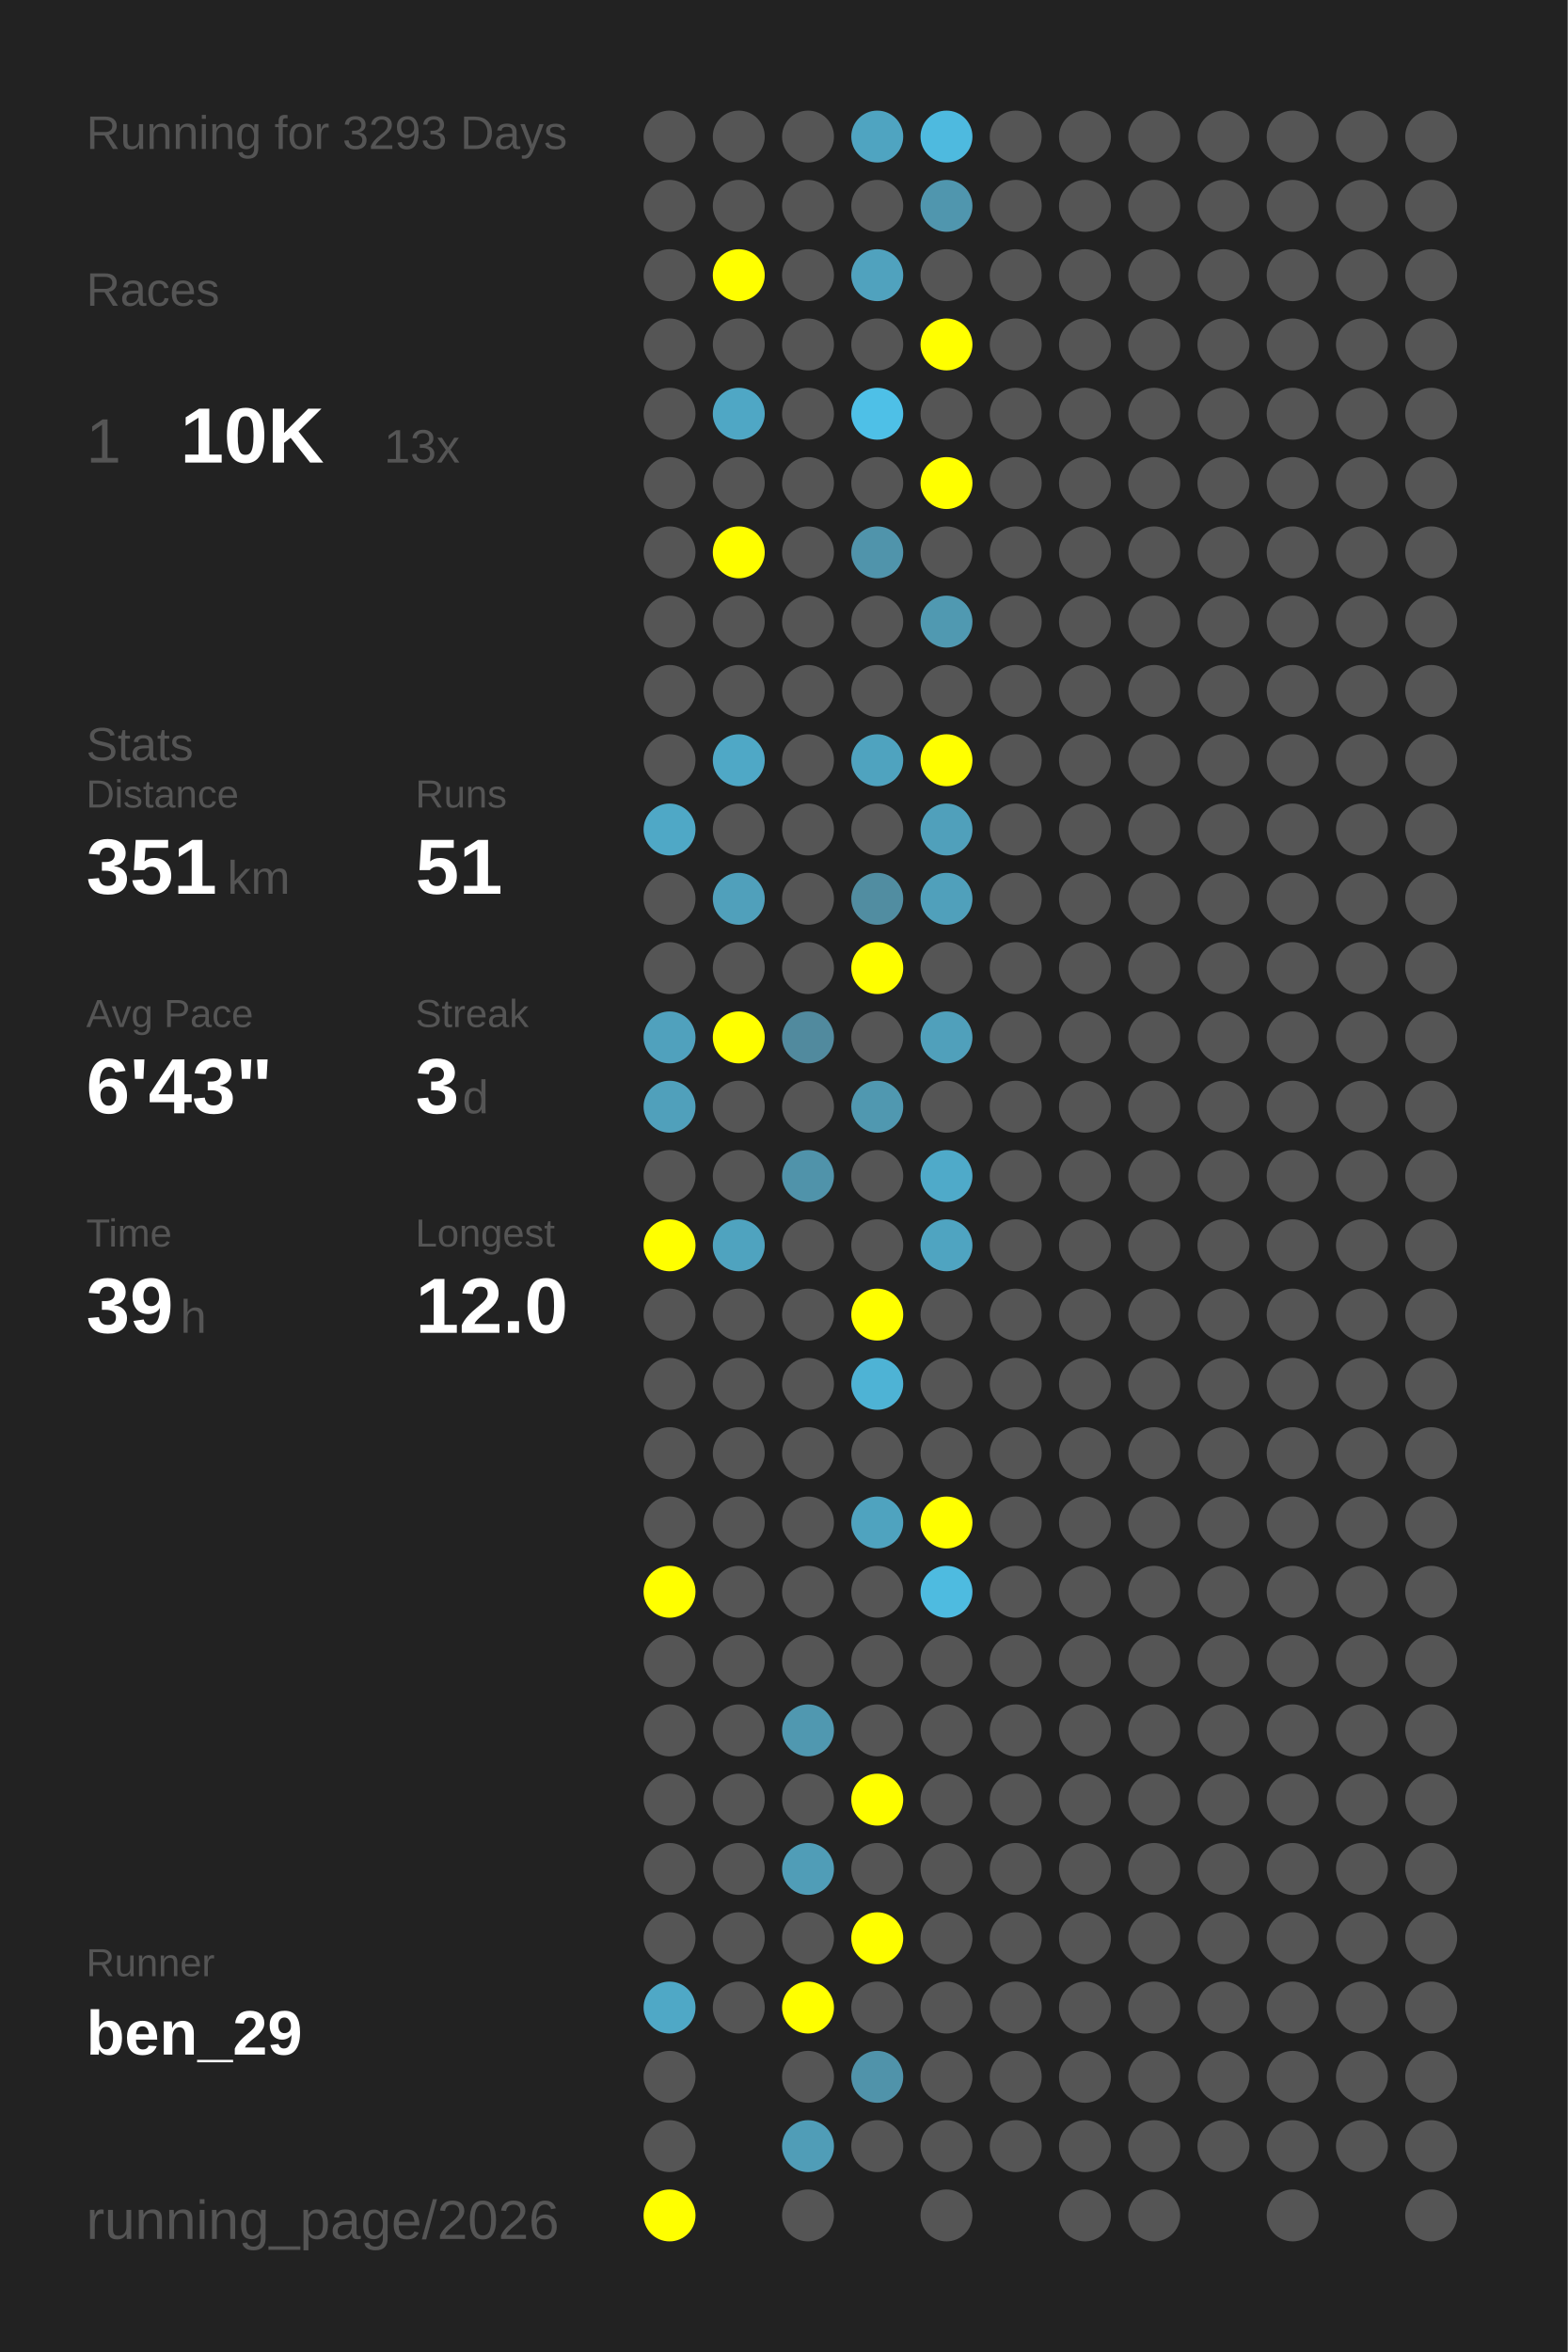
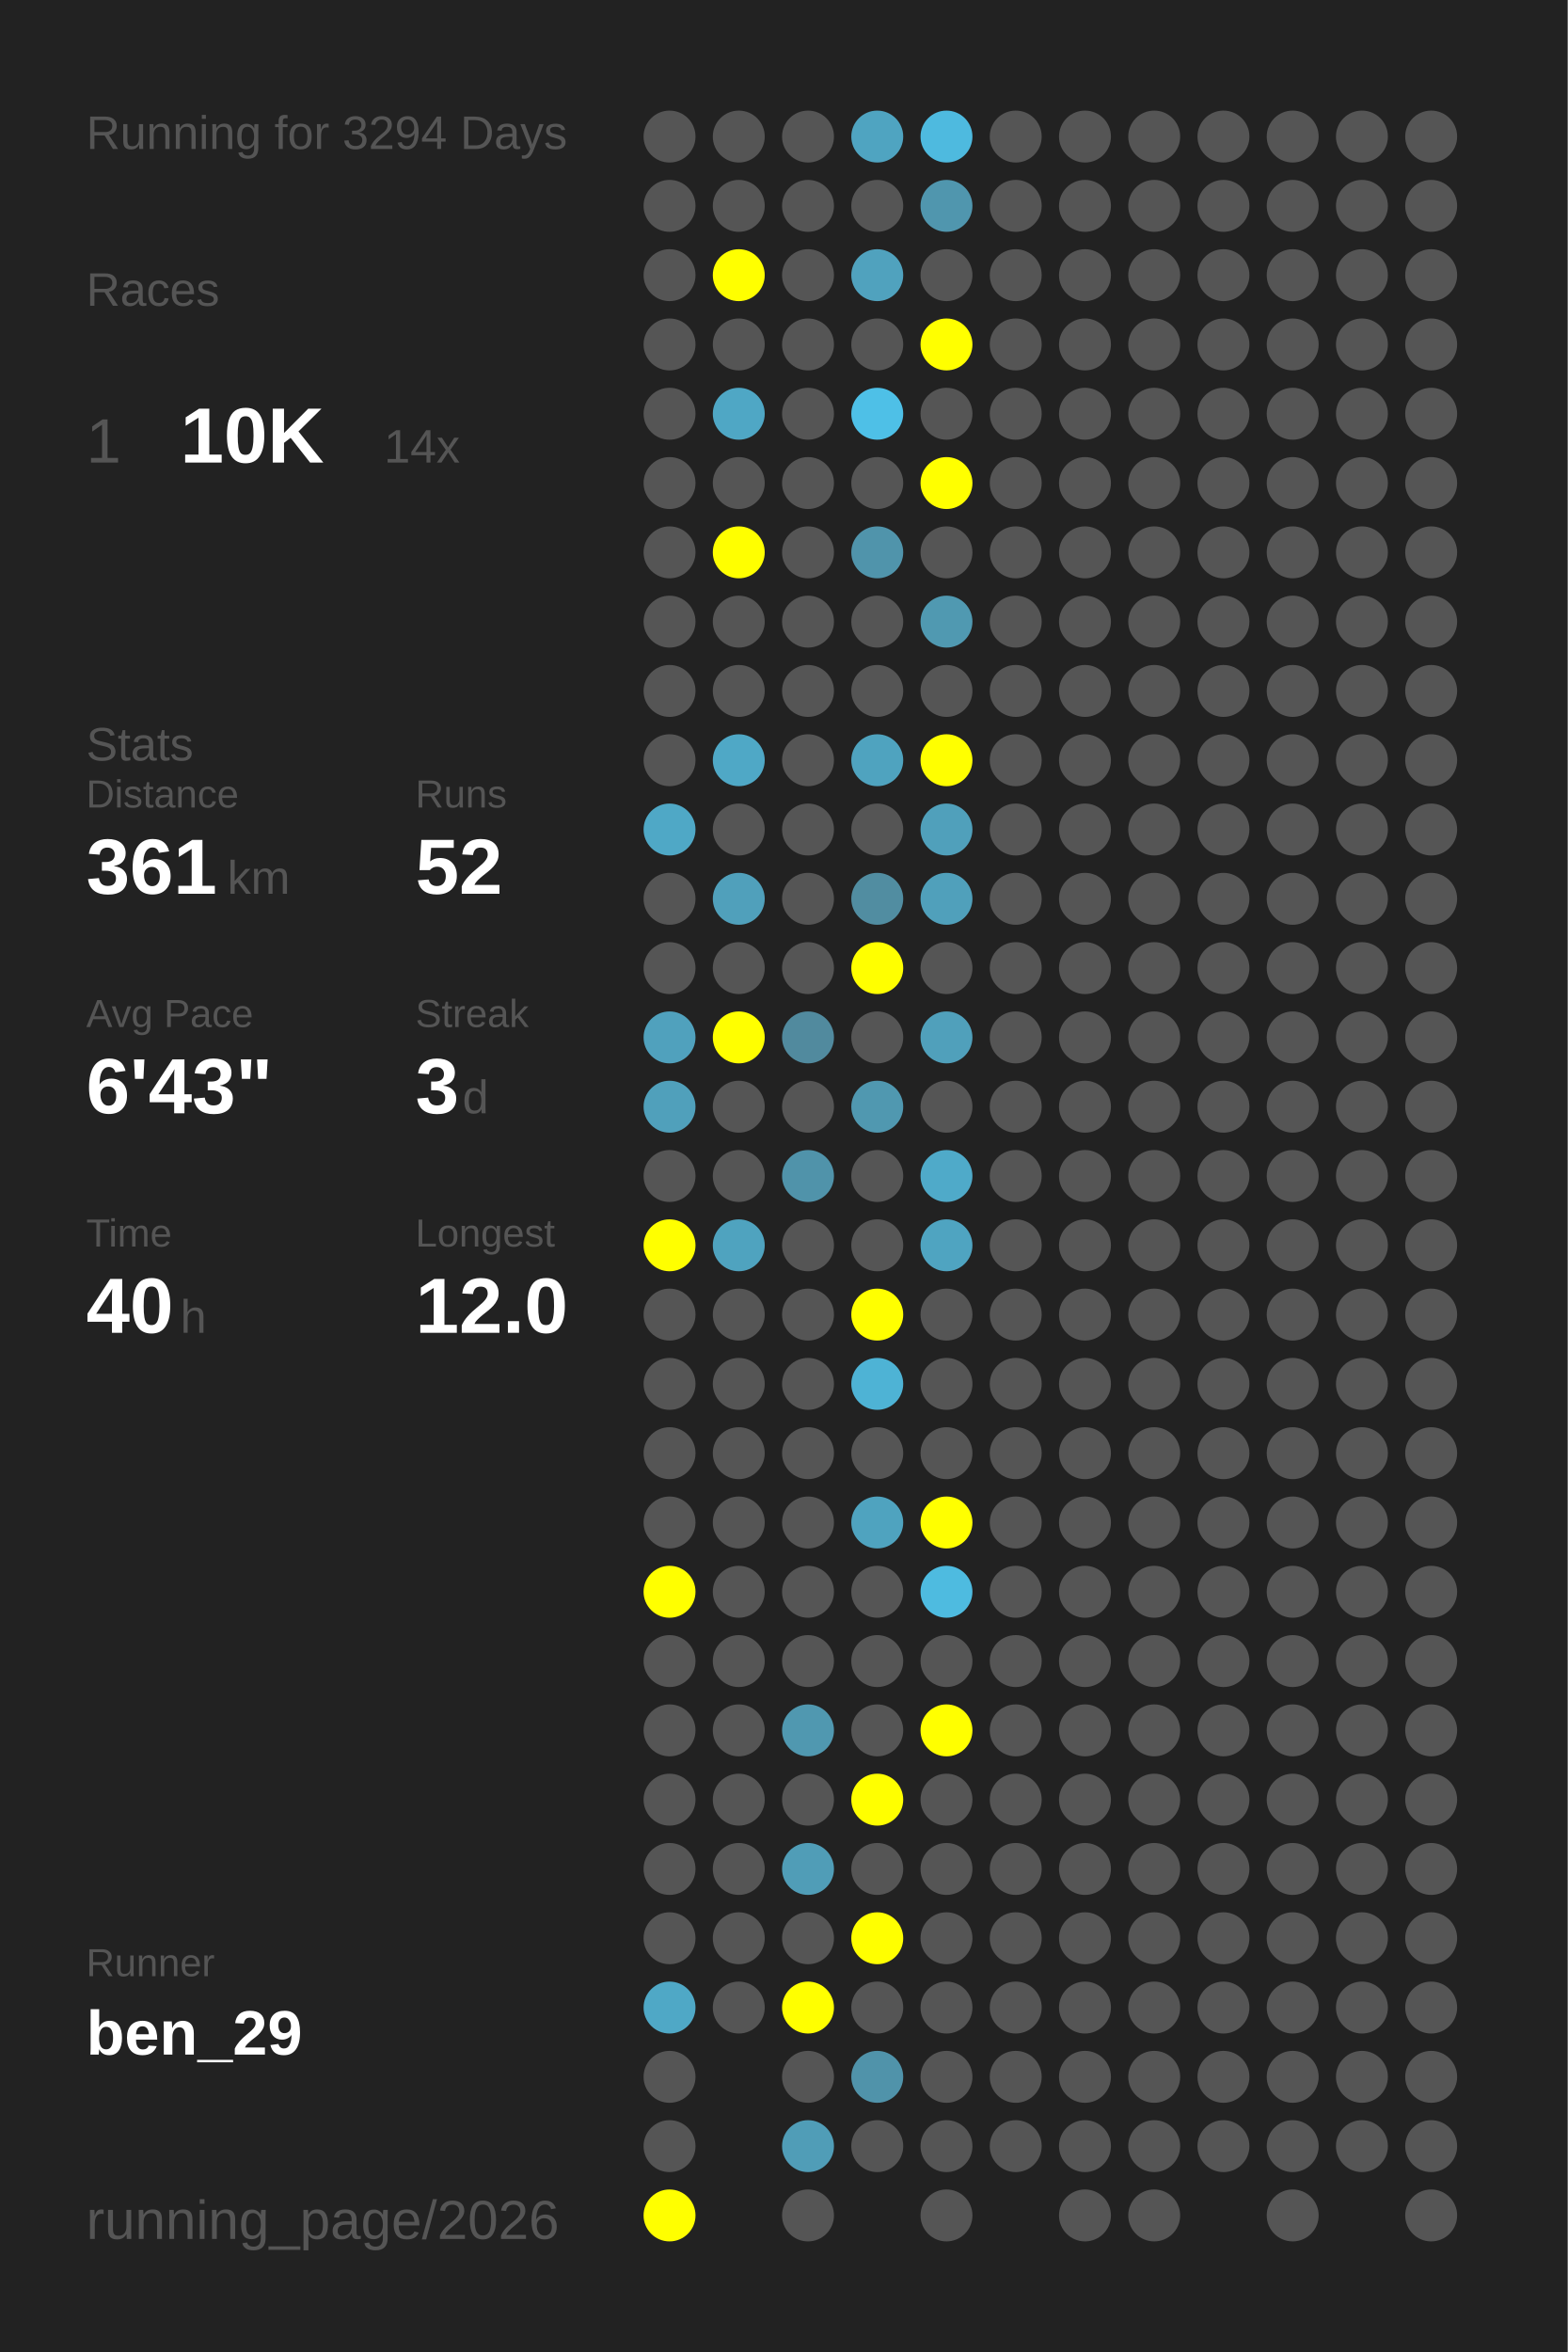
<svg xmlns="http://www.w3.org/2000/svg" baseProfile="full" height="300mm" version="1.1" viewBox="0,0,200,300" width="200mm">
  <defs />
  <rect fill="#222222" height="300" width="200" x="0" y="0" />
-   <text fill="#555555" style="font-size:6px; font-family:Arial;" x="11" y="19">Running for 3293 Days</text>
+   <text fill="#555555" style="font-size:6px; font-family:Arial;" x="11" y="19">Running for 3294 Days</text>
  <text fill="#555555" style="font-size:6px; font-family:Arial;" x="11" y="39">Races</text>
  <text fill="#555555" style="font-size:8px; font-family:Arial;" x="11" y="59">1</text>
  <text fill="#FFFFFF" style="font-size:10px; font-family:Arial; font-weight:bold;" x="23" y="59">10K</text>
-   <text fill="#555555" style="font-size:6px; font-family:Arial;" x="49" y="59">13x</text>
+   <text fill="#555555" style="font-size:6px; font-family:Arial;" x="49" y="59">14x</text>
  <text fill="#555555" style="font-size:6px; font-family:Arial;" x="11" y="97">Stats</text>
  <text fill="#555555" style="font-size:5px; font-family:Arial;" x="11" y="103">Distance</text>
-   <text fill="#FFFFFF" style="font-size:10px; font-family:Arial; font-weight:bold;" x="11" y="114">351</text>
+   <text fill="#FFFFFF" style="font-size:10px; font-family:Arial; font-weight:bold;" x="11" y="114">361</text>
  <text fill="#555555" style="font-size:6px; font-family:Arial;" x="29" y="114">km</text>
  <text fill="#555555" style="font-size:5px; font-family:Arial;" x="53" y="103">Runs</text>
-   <text fill="#FFFFFF" style="font-size:10px; font-family:Arial; font-weight:bold;" x="53" y="114">51</text>
+   <text fill="#FFFFFF" style="font-size:10px; font-family:Arial; font-weight:bold;" x="53" y="114">52</text>
  <text fill="#555555" style="font-size:5px; font-family:Arial;" x="11" y="131">Avg Pace</text>
  <text fill="#FFFFFF" style="font-size:10px; font-family:Arial; font-weight:bold;" x="11" y="142">6'43"</text>
  <text fill="#555555" style="font-size:5px; font-family:Arial;" x="53" y="131">Streak</text>
  <text fill="#FFFFFF" style="font-size:10px; font-family:Arial; font-weight:bold;" x="53" y="142">3</text>
  <text fill="#555555" style="font-size:6px; font-family:Arial;" x="59" y="142">d</text>
  <text fill="#555555" style="font-size:5px; font-family:Arial;" x="11" y="159">Time</text>
-   <text fill="#FFFFFF" style="font-size:10px; font-family:Arial; font-weight:bold;" x="11" y="170">39</text>
+   <text fill="#FFFFFF" style="font-size:10px; font-family:Arial; font-weight:bold;" x="11" y="170">40</text>
  <text fill="#555555" style="font-size:6px; font-family:Arial;" x="23" y="170">h</text>
  <text fill="#555555" style="font-size:5px; font-family:Arial;" x="53" y="159">Longest</text>
  <text fill="#FFFFFF" style="font-size:10px; font-family:Arial; font-weight:bold;" x="53" y="170">12.0</text>
  <text fill="#555555" style="font-size:5px; font-family:Arial;" x="11" y="252.065">Runner</text>
  <text fill="#FFFFFF" style="font-size:8px; font-family:Arial; font-weight:bold;" x="11" y="262.065">ben_29</text>
  <text fill="#555555" style="font-size:7px; font-family:Arial;" x="11" y="285.581">running_page/2026</text>
  <circle cx="85.417" cy="17.419" fill="#555555" r="3.312" />
  <circle cx="85.417" cy="26.258" fill="#555555" r="3.312" />
  <circle cx="85.417" cy="35.097" fill="#555555" r="3.312" />
  <circle cx="85.417" cy="43.935" fill="#555555" r="3.312" />
  <circle cx="85.417" cy="52.774" fill="#555555" r="3.312" />
  <circle cx="85.417" cy="61.613" fill="#555555" r="3.312" />
  <circle cx="85.417" cy="70.452" fill="#555555" r="3.312" />
  <circle cx="85.417" cy="79.29" fill="#555555" r="3.312" />
  <circle cx="85.417" cy="88.129" fill="#555555" r="3.312" />
  <circle cx="85.417" cy="96.968" fill="#555555" r="3.312" />
  <circle cx="85.417" cy="105.806" fill="#4fa8c6" r="3.312" />
  <circle cx="85.417" cy="114.645" fill="#555555" r="3.312" />
  <circle cx="85.417" cy="123.484" fill="#555555" r="3.312" />
  <circle cx="85.417" cy="132.323" fill="#50a1bd" r="3.312" />
  <circle cx="85.417" cy="141.161" fill="#50a0bb" r="3.312" />
  <circle cx="85.417" cy="150" fill="#555555" r="3.312" />
  <circle cx="85.417" cy="158.839" fill="#FFFF00" r="3.312" />
  <circle cx="85.417" cy="167.677" fill="#555555" r="3.312" />
  <circle cx="85.417" cy="176.516" fill="#555555" r="3.312" />
  <circle cx="85.417" cy="185.355" fill="#555555" r="3.312" />
  <circle cx="85.417" cy="194.194" fill="#555555" r="3.312" />
  <circle cx="85.417" cy="203.032" fill="#FFFF00" r="3.312" />
  <circle cx="85.417" cy="211.871" fill="#555555" r="3.312" />
  <circle cx="85.417" cy="220.71" fill="#555555" r="3.312" />
  <circle cx="85.417" cy="229.548" fill="#555555" r="3.312" />
  <circle cx="85.417" cy="238.387" fill="#555555" r="3.312" />
  <circle cx="85.417" cy="247.226" fill="#555555" r="3.312" />
  <circle cx="85.417" cy="256.065" fill="#4fa8c6" r="3.312" />
  <circle cx="85.417" cy="264.903" fill="#555555" r="3.312" />
  <circle cx="85.417" cy="273.742" fill="#555555" r="3.312" />
  <circle cx="85.417" cy="282.581" fill="#FFFF00" r="3.312" />
  <circle cx="94.25" cy="17.419" fill="#555555" r="3.312" />
  <circle cx="94.25" cy="26.258" fill="#555555" r="3.312" />
  <circle cx="94.25" cy="35.097" fill="#FFFF00" r="3.312" />
  <circle cx="94.25" cy="43.935" fill="#555555" r="3.312" />
  <circle cx="94.25" cy="52.774" fill="#4fa7c5" r="3.312" />
  <circle cx="94.25" cy="61.613" fill="#555555" r="3.312" />
  <circle cx="94.25" cy="70.452" fill="#FFFF00" r="3.312" />
  <circle cx="94.25" cy="79.29" fill="#555555" r="3.312" />
  <circle cx="94.25" cy="88.129" fill="#555555" r="3.312" />
  <circle cx="94.25" cy="96.968" fill="#4fa8c6" r="3.312" />
  <circle cx="94.25" cy="105.806" fill="#555555" r="3.312" />
  <circle cx="94.25" cy="114.645" fill="#50a0bb" r="3.312" />
  <circle cx="94.25" cy="123.484" fill="#555555" r="3.312" />
  <circle cx="94.25" cy="132.323" fill="#FFFF00" r="3.312" />
  <circle cx="94.25" cy="141.161" fill="#555555" r="3.312" />
  <circle cx="94.25" cy="150" fill="#555555" r="3.312" />
  <circle cx="94.25" cy="158.839" fill="#4fa3bf" r="3.312" />
  <circle cx="94.25" cy="167.677" fill="#555555" r="3.312" />
  <circle cx="94.25" cy="176.516" fill="#555555" r="3.312" />
  <circle cx="94.25" cy="185.355" fill="#555555" r="3.312" />
  <circle cx="94.25" cy="194.194" fill="#555555" r="3.312" />
  <circle cx="94.25" cy="203.032" fill="#555555" r="3.312" />
  <circle cx="94.25" cy="211.871" fill="#555555" r="3.312" />
  <circle cx="94.25" cy="220.71" fill="#555555" r="3.312" />
  <circle cx="94.25" cy="229.548" fill="#555555" r="3.312" />
  <circle cx="94.25" cy="238.387" fill="#555555" r="3.312" />
  <circle cx="94.25" cy="247.226" fill="#555555" r="3.312" />
  <circle cx="94.25" cy="256.065" fill="#555555" r="3.312" />
  <circle cx="103.083" cy="17.419" fill="#555555" r="3.312" />
  <circle cx="103.083" cy="26.258" fill="#555555" r="3.312" />
  <circle cx="103.083" cy="35.097" fill="#555555" r="3.312" />
  <circle cx="103.083" cy="43.935" fill="#555555" r="3.312" />
  <circle cx="103.083" cy="52.774" fill="#555555" r="3.312" />
  <circle cx="103.083" cy="61.613" fill="#555555" r="3.312" />
  <circle cx="103.083" cy="70.452" fill="#555555" r="3.312" />
  <circle cx="103.083" cy="79.29" fill="#555555" r="3.312" />
  <circle cx="103.083" cy="88.129" fill="#555555" r="3.312" />
  <circle cx="103.083" cy="96.968" fill="#555555" r="3.312" />
  <circle cx="103.083" cy="105.806" fill="#555555" r="3.312" />
  <circle cx="103.083" cy="114.645" fill="#555555" r="3.312" />
  <circle cx="103.083" cy="123.484" fill="#555555" r="3.312" />
  <circle cx="103.083" cy="132.323" fill="#518a9e" r="3.312" />
  <circle cx="103.083" cy="141.161" fill="#555555" r="3.312" />
  <circle cx="103.083" cy="150" fill="#5093aa" r="3.312" />
  <circle cx="103.083" cy="158.839" fill="#555555" r="3.312" />
  <circle cx="103.083" cy="167.677" fill="#555555" r="3.312" />
  <circle cx="103.083" cy="176.516" fill="#555555" r="3.312" />
  <circle cx="103.083" cy="185.355" fill="#555555" r="3.312" />
  <circle cx="103.083" cy="194.194" fill="#555555" r="3.312" />
  <circle cx="103.083" cy="203.032" fill="#555555" r="3.312" />
  <circle cx="103.083" cy="211.871" fill="#555555" r="3.312" />
  <circle cx="103.083" cy="220.71" fill="#5098b0" r="3.312" />
  <circle cx="103.083" cy="229.548" fill="#555555" r="3.312" />
  <circle cx="103.083" cy="238.387" fill="#509db7" r="3.312" />
  <circle cx="103.083" cy="247.226" fill="#555555" r="3.312" />
  <circle cx="103.083" cy="256.065" fill="#FFFF00" r="3.312" />
  <circle cx="103.083" cy="264.903" fill="#555555" r="3.312" />
  <circle cx="103.083" cy="273.742" fill="#509db7" r="3.312" />
  <circle cx="103.083" cy="282.581" fill="#555555" r="3.312" />
  <circle cx="111.917" cy="17.419" fill="#4fa4c1" r="3.312" />
  <circle cx="111.917" cy="26.258" fill="#555555" r="3.312" />
  <circle cx="111.917" cy="35.097" fill="#50a2be" r="3.312" />
  <circle cx="111.917" cy="43.935" fill="#555555" r="3.312" />
  <circle cx="111.917" cy="52.774" fill="#4ec0e7" r="3.312" />
  <circle cx="111.917" cy="61.613" fill="#555555" r="3.312" />
  <circle cx="111.917" cy="70.452" fill="#5094ab" r="3.312" />
  <circle cx="111.917" cy="79.29" fill="#555555" r="3.312" />
  <circle cx="111.917" cy="88.129" fill="#555555" r="3.312" />
  <circle cx="111.917" cy="96.968" fill="#4fa3bf" r="3.312" />
  <circle cx="111.917" cy="105.806" fill="#555555" r="3.312" />
  <circle cx="111.917" cy="114.645" fill="#518da1" r="3.312" />
  <circle cx="111.917" cy="123.484" fill="#FFFF00" r="3.312" />
  <circle cx="111.917" cy="132.323" fill="#555555" r="3.312" />
  <circle cx="111.917" cy="141.161" fill="#5098b0" r="3.312" />
  <circle cx="111.917" cy="150" fill="#555555" r="3.312" />
  <circle cx="111.917" cy="158.839" fill="#555555" r="3.312" />
  <circle cx="111.917" cy="167.677" fill="#FFFF00" r="3.312" />
  <circle cx="111.917" cy="176.516" fill="#4eb3d5" r="3.312" />
  <circle cx="111.917" cy="185.355" fill="#555555" r="3.312" />
  <circle cx="111.917" cy="194.194" fill="#4fa3bf" r="3.312" />
  <circle cx="111.917" cy="203.032" fill="#555555" r="3.312" />
  <circle cx="111.917" cy="211.871" fill="#555555" r="3.312" />
  <circle cx="111.917" cy="220.71" fill="#555555" r="3.312" />
  <circle cx="111.917" cy="229.548" fill="#FFFF00" r="3.312" />
  <circle cx="111.917" cy="238.387" fill="#555555" r="3.312" />
  <circle cx="111.917" cy="247.226" fill="#FFFF00" r="3.312" />
  <circle cx="111.917" cy="256.065" fill="#555555" r="3.312" />
  <circle cx="111.917" cy="264.903" fill="#5093aa" r="3.312" />
  <circle cx="111.917" cy="273.742" fill="#555555" r="3.312" />
  <circle cx="120.75" cy="17.419" fill="#4ebadf" r="3.312" />
  <circle cx="120.75" cy="26.258" fill="#5096ae" r="3.312" />
  <circle cx="120.75" cy="35.097" fill="#555555" r="3.312" />
  <circle cx="120.75" cy="43.935" fill="#FFFF00" r="3.312" />
  <circle cx="120.75" cy="52.774" fill="#555555" r="3.312" />
  <circle cx="120.75" cy="61.613" fill="#FFFF00" r="3.312" />
  <circle cx="120.75" cy="70.452" fill="#555555" r="3.312" />
  <circle cx="120.75" cy="79.29" fill="#5099b1" r="3.312" />
  <circle cx="120.75" cy="88.129" fill="#555555" r="3.312" />
  <circle cx="120.75" cy="96.968" fill="#FFFF00" r="3.312" />
  <circle cx="120.75" cy="105.806" fill="#50a0bb" r="3.312" />
  <circle cx="120.75" cy="114.645" fill="#50a0bb" r="3.312" />
  <circle cx="120.75" cy="123.484" fill="#555555" r="3.312" />
  <circle cx="120.75" cy="132.323" fill="#50a0bb" r="3.312" />
  <circle cx="120.75" cy="141.161" fill="#555555" r="3.312" />
  <circle cx="120.75" cy="150" fill="#4faac9" r="3.312" />
  <circle cx="120.75" cy="158.839" fill="#4fa4c1" r="3.312" />
  <circle cx="120.75" cy="167.677" fill="#555555" r="3.312" />
  <circle cx="120.75" cy="176.516" fill="#555555" r="3.312" />
  <circle cx="120.75" cy="185.355" fill="#555555" r="3.312" />
  <circle cx="120.75" cy="194.194" fill="#FFFF00" r="3.312" />
  <circle cx="120.75" cy="203.032" fill="#4ebbe0" r="3.312" />
  <circle cx="120.75" cy="211.871" fill="#555555" r="3.312" />
-   <circle cx="120.75" cy="220.71" fill="#555555" r="3.312" />
+   <circle cx="120.75" cy="220.71" fill="#FFFF00" r="3.312" />
  <circle cx="120.75" cy="229.548" fill="#555555" r="3.312" />
  <circle cx="120.75" cy="238.387" fill="#555555" r="3.312" />
  <circle cx="120.75" cy="247.226" fill="#555555" r="3.312" />
  <circle cx="120.75" cy="256.065" fill="#555555" r="3.312" />
  <circle cx="120.75" cy="264.903" fill="#555555" r="3.312" />
  <circle cx="120.75" cy="273.742" fill="#555555" r="3.312" />
  <circle cx="120.75" cy="282.581" fill="#555555" r="3.312" />
  <circle cx="129.583" cy="17.419" fill="#555555" r="3.312" />
  <circle cx="129.583" cy="26.258" fill="#555555" r="3.312" />
  <circle cx="129.583" cy="35.097" fill="#555555" r="3.312" />
  <circle cx="129.583" cy="43.935" fill="#555555" r="3.312" />
  <circle cx="129.583" cy="52.774" fill="#555555" r="3.312" />
  <circle cx="129.583" cy="61.613" fill="#555555" r="3.312" />
  <circle cx="129.583" cy="70.452" fill="#555555" r="3.312" />
  <circle cx="129.583" cy="79.29" fill="#555555" r="3.312" />
  <circle cx="129.583" cy="88.129" fill="#555555" r="3.312" />
  <circle cx="129.583" cy="96.968" fill="#555555" r="3.312" />
  <circle cx="129.583" cy="105.806" fill="#555555" r="3.312" />
  <circle cx="129.583" cy="114.645" fill="#555555" r="3.312" />
  <circle cx="129.583" cy="123.484" fill="#555555" r="3.312" />
  <circle cx="129.583" cy="132.323" fill="#555555" r="3.312" />
  <circle cx="129.583" cy="141.161" fill="#555555" r="3.312" />
  <circle cx="129.583" cy="150" fill="#555555" r="3.312" />
  <circle cx="129.583" cy="158.839" fill="#555555" r="3.312" />
  <circle cx="129.583" cy="167.677" fill="#555555" r="3.312" />
  <circle cx="129.583" cy="176.516" fill="#555555" r="3.312" />
  <circle cx="129.583" cy="185.355" fill="#555555" r="3.312" />
  <circle cx="129.583" cy="194.194" fill="#555555" r="3.312" />
  <circle cx="129.583" cy="203.032" fill="#555555" r="3.312" />
  <circle cx="129.583" cy="211.871" fill="#555555" r="3.312" />
  <circle cx="129.583" cy="220.71" fill="#555555" r="3.312" />
  <circle cx="129.583" cy="229.548" fill="#555555" r="3.312" />
  <circle cx="129.583" cy="238.387" fill="#555555" r="3.312" />
  <circle cx="129.583" cy="247.226" fill="#555555" r="3.312" />
  <circle cx="129.583" cy="256.065" fill="#555555" r="3.312" />
  <circle cx="129.583" cy="264.903" fill="#555555" r="3.312" />
  <circle cx="129.583" cy="273.742" fill="#555555" r="3.312" />
  <circle cx="138.417" cy="17.419" fill="#555555" r="3.312" />
  <circle cx="138.417" cy="26.258" fill="#555555" r="3.312" />
  <circle cx="138.417" cy="35.097" fill="#555555" r="3.312" />
  <circle cx="138.417" cy="43.935" fill="#555555" r="3.312" />
  <circle cx="138.417" cy="52.774" fill="#555555" r="3.312" />
  <circle cx="138.417" cy="61.613" fill="#555555" r="3.312" />
  <circle cx="138.417" cy="70.452" fill="#555555" r="3.312" />
  <circle cx="138.417" cy="79.29" fill="#555555" r="3.312" />
  <circle cx="138.417" cy="88.129" fill="#555555" r="3.312" />
  <circle cx="138.417" cy="96.968" fill="#555555" r="3.312" />
  <circle cx="138.417" cy="105.806" fill="#555555" r="3.312" />
  <circle cx="138.417" cy="114.645" fill="#555555" r="3.312" />
  <circle cx="138.417" cy="123.484" fill="#555555" r="3.312" />
  <circle cx="138.417" cy="132.323" fill="#555555" r="3.312" />
  <circle cx="138.417" cy="141.161" fill="#555555" r="3.312" />
  <circle cx="138.417" cy="150" fill="#555555" r="3.312" />
  <circle cx="138.417" cy="158.839" fill="#555555" r="3.312" />
  <circle cx="138.417" cy="167.677" fill="#555555" r="3.312" />
  <circle cx="138.417" cy="176.516" fill="#555555" r="3.312" />
  <circle cx="138.417" cy="185.355" fill="#555555" r="3.312" />
  <circle cx="138.417" cy="194.194" fill="#555555" r="3.312" />
  <circle cx="138.417" cy="203.032" fill="#555555" r="3.312" />
  <circle cx="138.417" cy="211.871" fill="#555555" r="3.312" />
  <circle cx="138.417" cy="220.71" fill="#555555" r="3.312" />
  <circle cx="138.417" cy="229.548" fill="#555555" r="3.312" />
  <circle cx="138.417" cy="238.387" fill="#555555" r="3.312" />
  <circle cx="138.417" cy="247.226" fill="#555555" r="3.312" />
  <circle cx="138.417" cy="256.065" fill="#555555" r="3.312" />
  <circle cx="138.417" cy="264.903" fill="#555555" r="3.312" />
  <circle cx="138.417" cy="273.742" fill="#555555" r="3.312" />
  <circle cx="138.417" cy="282.581" fill="#555555" r="3.312" />
  <circle cx="147.25" cy="17.419" fill="#555555" r="3.312" />
  <circle cx="147.25" cy="26.258" fill="#555555" r="3.312" />
  <circle cx="147.25" cy="35.097" fill="#555555" r="3.312" />
  <circle cx="147.25" cy="43.935" fill="#555555" r="3.312" />
  <circle cx="147.25" cy="52.774" fill="#555555" r="3.312" />
  <circle cx="147.25" cy="61.613" fill="#555555" r="3.312" />
  <circle cx="147.25" cy="70.452" fill="#555555" r="3.312" />
  <circle cx="147.25" cy="79.29" fill="#555555" r="3.312" />
  <circle cx="147.25" cy="88.129" fill="#555555" r="3.312" />
  <circle cx="147.25" cy="96.968" fill="#555555" r="3.312" />
  <circle cx="147.25" cy="105.806" fill="#555555" r="3.312" />
  <circle cx="147.25" cy="114.645" fill="#555555" r="3.312" />
  <circle cx="147.25" cy="123.484" fill="#555555" r="3.312" />
  <circle cx="147.25" cy="132.323" fill="#555555" r="3.312" />
  <circle cx="147.25" cy="141.161" fill="#555555" r="3.312" />
  <circle cx="147.25" cy="150" fill="#555555" r="3.312" />
  <circle cx="147.25" cy="158.839" fill="#555555" r="3.312" />
  <circle cx="147.25" cy="167.677" fill="#555555" r="3.312" />
  <circle cx="147.25" cy="176.516" fill="#555555" r="3.312" />
  <circle cx="147.25" cy="185.355" fill="#555555" r="3.312" />
  <circle cx="147.25" cy="194.194" fill="#555555" r="3.312" />
  <circle cx="147.25" cy="203.032" fill="#555555" r="3.312" />
  <circle cx="147.25" cy="211.871" fill="#555555" r="3.312" />
  <circle cx="147.25" cy="220.71" fill="#555555" r="3.312" />
  <circle cx="147.25" cy="229.548" fill="#555555" r="3.312" />
  <circle cx="147.25" cy="238.387" fill="#555555" r="3.312" />
  <circle cx="147.25" cy="247.226" fill="#555555" r="3.312" />
  <circle cx="147.25" cy="256.065" fill="#555555" r="3.312" />
  <circle cx="147.25" cy="264.903" fill="#555555" r="3.312" />
  <circle cx="147.25" cy="273.742" fill="#555555" r="3.312" />
  <circle cx="147.25" cy="282.581" fill="#555555" r="3.312" />
  <circle cx="156.083" cy="17.419" fill="#555555" r="3.312" />
  <circle cx="156.083" cy="26.258" fill="#555555" r="3.312" />
  <circle cx="156.083" cy="35.097" fill="#555555" r="3.312" />
  <circle cx="156.083" cy="43.935" fill="#555555" r="3.312" />
  <circle cx="156.083" cy="52.774" fill="#555555" r="3.312" />
  <circle cx="156.083" cy="61.613" fill="#555555" r="3.312" />
  <circle cx="156.083" cy="70.452" fill="#555555" r="3.312" />
  <circle cx="156.083" cy="79.29" fill="#555555" r="3.312" />
  <circle cx="156.083" cy="88.129" fill="#555555" r="3.312" />
  <circle cx="156.083" cy="96.968" fill="#555555" r="3.312" />
  <circle cx="156.083" cy="105.806" fill="#555555" r="3.312" />
  <circle cx="156.083" cy="114.645" fill="#555555" r="3.312" />
  <circle cx="156.083" cy="123.484" fill="#555555" r="3.312" />
  <circle cx="156.083" cy="132.323" fill="#555555" r="3.312" />
  <circle cx="156.083" cy="141.161" fill="#555555" r="3.312" />
  <circle cx="156.083" cy="150" fill="#555555" r="3.312" />
  <circle cx="156.083" cy="158.839" fill="#555555" r="3.312" />
  <circle cx="156.083" cy="167.677" fill="#555555" r="3.312" />
  <circle cx="156.083" cy="176.516" fill="#555555" r="3.312" />
  <circle cx="156.083" cy="185.355" fill="#555555" r="3.312" />
  <circle cx="156.083" cy="194.194" fill="#555555" r="3.312" />
  <circle cx="156.083" cy="203.032" fill="#555555" r="3.312" />
  <circle cx="156.083" cy="211.871" fill="#555555" r="3.312" />
  <circle cx="156.083" cy="220.71" fill="#555555" r="3.312" />
  <circle cx="156.083" cy="229.548" fill="#555555" r="3.312" />
  <circle cx="156.083" cy="238.387" fill="#555555" r="3.312" />
  <circle cx="156.083" cy="247.226" fill="#555555" r="3.312" />
  <circle cx="156.083" cy="256.065" fill="#555555" r="3.312" />
  <circle cx="156.083" cy="264.903" fill="#555555" r="3.312" />
  <circle cx="156.083" cy="273.742" fill="#555555" r="3.312" />
  <circle cx="164.917" cy="17.419" fill="#555555" r="3.312" />
  <circle cx="164.917" cy="26.258" fill="#555555" r="3.312" />
  <circle cx="164.917" cy="35.097" fill="#555555" r="3.312" />
  <circle cx="164.917" cy="43.935" fill="#555555" r="3.312" />
  <circle cx="164.917" cy="52.774" fill="#555555" r="3.312" />
  <circle cx="164.917" cy="61.613" fill="#555555" r="3.312" />
  <circle cx="164.917" cy="70.452" fill="#555555" r="3.312" />
  <circle cx="164.917" cy="79.29" fill="#555555" r="3.312" />
  <circle cx="164.917" cy="88.129" fill="#555555" r="3.312" />
  <circle cx="164.917" cy="96.968" fill="#555555" r="3.312" />
  <circle cx="164.917" cy="105.806" fill="#555555" r="3.312" />
  <circle cx="164.917" cy="114.645" fill="#555555" r="3.312" />
  <circle cx="164.917" cy="123.484" fill="#555555" r="3.312" />
  <circle cx="164.917" cy="132.323" fill="#555555" r="3.312" />
  <circle cx="164.917" cy="141.161" fill="#555555" r="3.312" />
  <circle cx="164.917" cy="150" fill="#555555" r="3.312" />
  <circle cx="164.917" cy="158.839" fill="#555555" r="3.312" />
  <circle cx="164.917" cy="167.677" fill="#555555" r="3.312" />
  <circle cx="164.917" cy="176.516" fill="#555555" r="3.312" />
  <circle cx="164.917" cy="185.355" fill="#555555" r="3.312" />
  <circle cx="164.917" cy="194.194" fill="#555555" r="3.312" />
  <circle cx="164.917" cy="203.032" fill="#555555" r="3.312" />
  <circle cx="164.917" cy="211.871" fill="#555555" r="3.312" />
  <circle cx="164.917" cy="220.71" fill="#555555" r="3.312" />
  <circle cx="164.917" cy="229.548" fill="#555555" r="3.312" />
  <circle cx="164.917" cy="238.387" fill="#555555" r="3.312" />
  <circle cx="164.917" cy="247.226" fill="#555555" r="3.312" />
  <circle cx="164.917" cy="256.065" fill="#555555" r="3.312" />
  <circle cx="164.917" cy="264.903" fill="#555555" r="3.312" />
  <circle cx="164.917" cy="273.742" fill="#555555" r="3.312" />
  <circle cx="164.917" cy="282.581" fill="#555555" r="3.312" />
  <circle cx="173.75" cy="17.419" fill="#555555" r="3.312" />
  <circle cx="173.75" cy="26.258" fill="#555555" r="3.312" />
  <circle cx="173.75" cy="35.097" fill="#555555" r="3.312" />
  <circle cx="173.75" cy="43.935" fill="#555555" r="3.312" />
  <circle cx="173.75" cy="52.774" fill="#555555" r="3.312" />
  <circle cx="173.75" cy="61.613" fill="#555555" r="3.312" />
  <circle cx="173.75" cy="70.452" fill="#555555" r="3.312" />
  <circle cx="173.75" cy="79.29" fill="#555555" r="3.312" />
  <circle cx="173.75" cy="88.129" fill="#555555" r="3.312" />
  <circle cx="173.75" cy="96.968" fill="#555555" r="3.312" />
  <circle cx="173.75" cy="105.806" fill="#555555" r="3.312" />
  <circle cx="173.75" cy="114.645" fill="#555555" r="3.312" />
  <circle cx="173.75" cy="123.484" fill="#555555" r="3.312" />
  <circle cx="173.75" cy="132.323" fill="#555555" r="3.312" />
  <circle cx="173.75" cy="141.161" fill="#555555" r="3.312" />
  <circle cx="173.75" cy="150" fill="#555555" r="3.312" />
  <circle cx="173.75" cy="158.839" fill="#555555" r="3.312" />
  <circle cx="173.75" cy="167.677" fill="#555555" r="3.312" />
  <circle cx="173.75" cy="176.516" fill="#555555" r="3.312" />
  <circle cx="173.75" cy="185.355" fill="#555555" r="3.312" />
  <circle cx="173.75" cy="194.194" fill="#555555" r="3.312" />
  <circle cx="173.75" cy="203.032" fill="#555555" r="3.312" />
  <circle cx="173.75" cy="211.871" fill="#555555" r="3.312" />
  <circle cx="173.75" cy="220.71" fill="#555555" r="3.312" />
  <circle cx="173.75" cy="229.548" fill="#555555" r="3.312" />
  <circle cx="173.75" cy="238.387" fill="#555555" r="3.312" />
  <circle cx="173.75" cy="247.226" fill="#555555" r="3.312" />
  <circle cx="173.75" cy="256.065" fill="#555555" r="3.312" />
  <circle cx="173.75" cy="264.903" fill="#555555" r="3.312" />
  <circle cx="173.75" cy="273.742" fill="#555555" r="3.312" />
  <circle cx="182.583" cy="17.419" fill="#555555" r="3.312" />
  <circle cx="182.583" cy="26.258" fill="#555555" r="3.312" />
  <circle cx="182.583" cy="35.097" fill="#555555" r="3.312" />
  <circle cx="182.583" cy="43.935" fill="#555555" r="3.312" />
  <circle cx="182.583" cy="52.774" fill="#555555" r="3.312" />
  <circle cx="182.583" cy="61.613" fill="#555555" r="3.312" />
  <circle cx="182.583" cy="70.452" fill="#555555" r="3.312" />
  <circle cx="182.583" cy="79.29" fill="#555555" r="3.312" />
  <circle cx="182.583" cy="88.129" fill="#555555" r="3.312" />
  <circle cx="182.583" cy="96.968" fill="#555555" r="3.312" />
  <circle cx="182.583" cy="105.806" fill="#555555" r="3.312" />
  <circle cx="182.583" cy="114.645" fill="#555555" r="3.312" />
  <circle cx="182.583" cy="123.484" fill="#555555" r="3.312" />
  <circle cx="182.583" cy="132.323" fill="#555555" r="3.312" />
  <circle cx="182.583" cy="141.161" fill="#555555" r="3.312" />
  <circle cx="182.583" cy="150" fill="#555555" r="3.312" />
  <circle cx="182.583" cy="158.839" fill="#555555" r="3.312" />
  <circle cx="182.583" cy="167.677" fill="#555555" r="3.312" />
  <circle cx="182.583" cy="176.516" fill="#555555" r="3.312" />
  <circle cx="182.583" cy="185.355" fill="#555555" r="3.312" />
  <circle cx="182.583" cy="194.194" fill="#555555" r="3.312" />
  <circle cx="182.583" cy="203.032" fill="#555555" r="3.312" />
  <circle cx="182.583" cy="211.871" fill="#555555" r="3.312" />
  <circle cx="182.583" cy="220.71" fill="#555555" r="3.312" />
  <circle cx="182.583" cy="229.548" fill="#555555" r="3.312" />
  <circle cx="182.583" cy="238.387" fill="#555555" r="3.312" />
  <circle cx="182.583" cy="247.226" fill="#555555" r="3.312" />
  <circle cx="182.583" cy="256.065" fill="#555555" r="3.312" />
  <circle cx="182.583" cy="264.903" fill="#555555" r="3.312" />
  <circle cx="182.583" cy="273.742" fill="#555555" r="3.312" />
  <circle cx="182.583" cy="282.581" fill="#555555" r="3.312" />
</svg>
